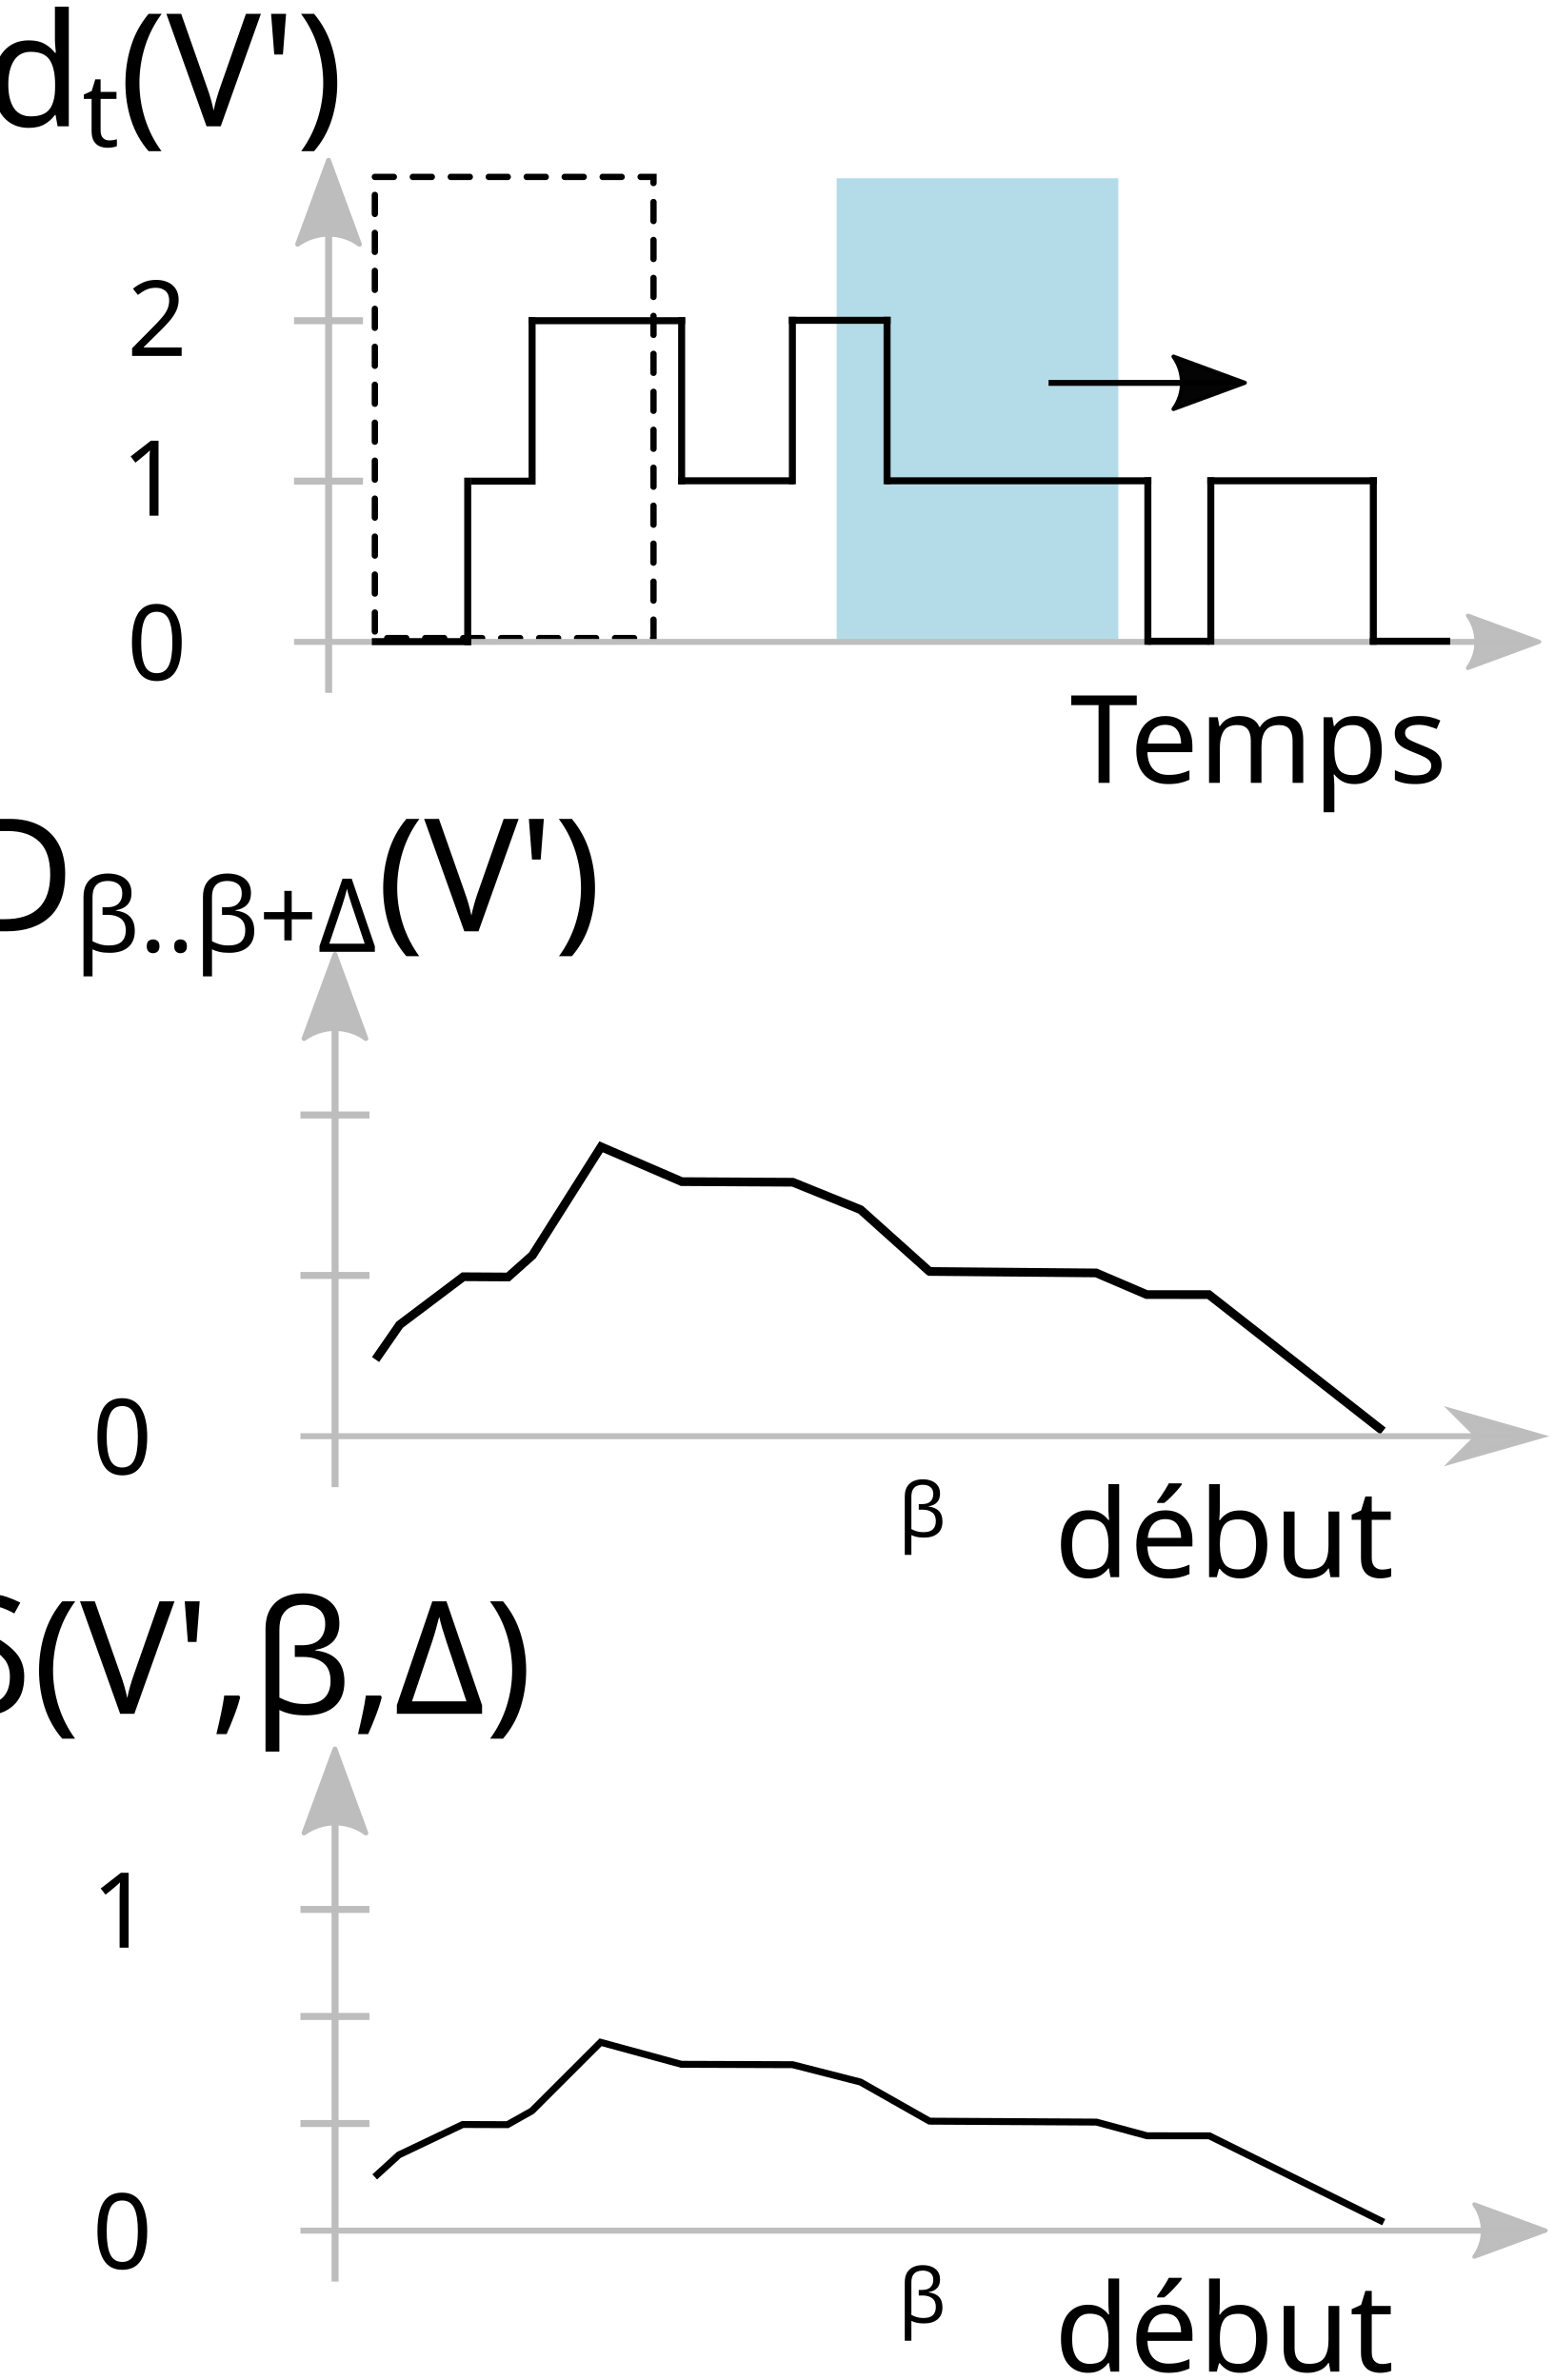
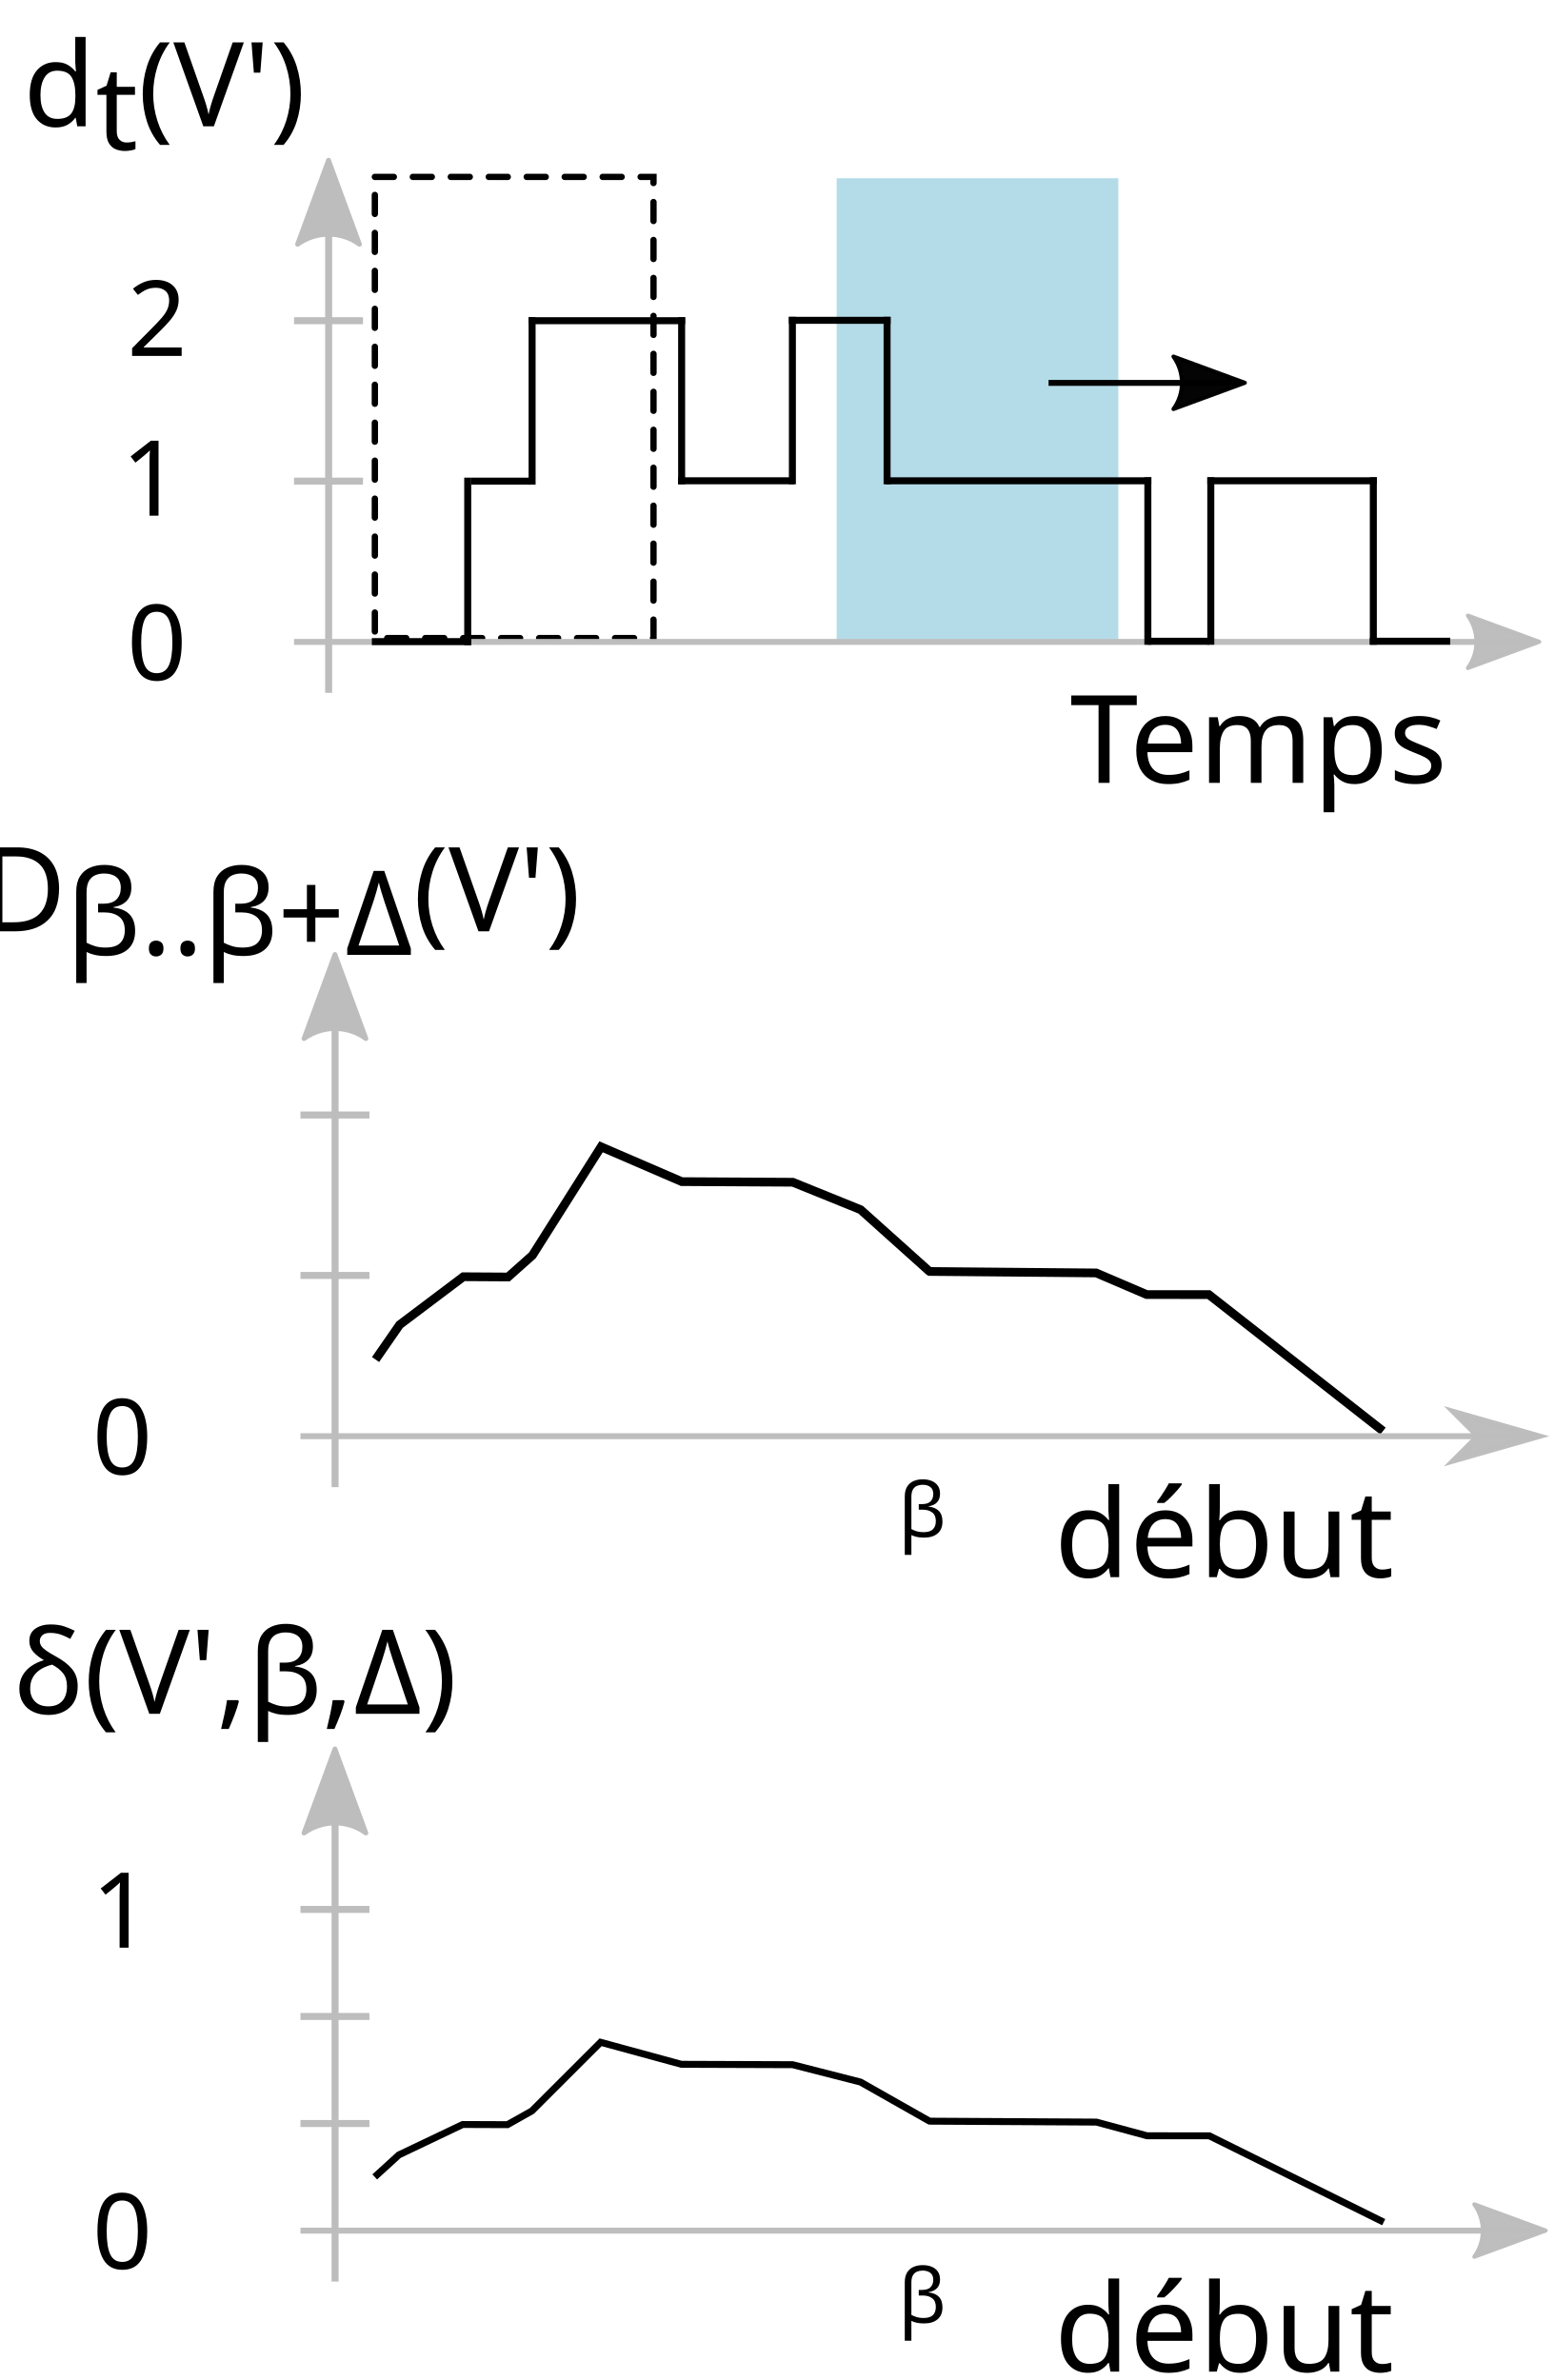
<svg xmlns="http://www.w3.org/2000/svg" width="233.193mm" height="357.145mm" viewBox="0 0 826.273 1265.475" id="svg2" version="1.1" style="enable-background:new">
  <defs id="defs4">
    <marker orient="auto" refY="0" refX="0" id="marker4873" style="overflow:visible">
      <path id="path4875" style="fill:#bdbdbd;fill-opacity:1;fill-rule:evenodd;stroke:#bdbdbd;stroke-width:0.625;stroke-linejoin:round;stroke-opacity:1" d="M 8.719,4.034 -2.207,0.016 8.719,-4.002 c -1.745,2.372 -1.735,5.617 -6e-7,8.035 z" transform="matrix(-1.1,0,0,-1.1,-1.1,0)" />
    </marker>
    <marker style="overflow:visible" id="marker4386" refX="0" refY="0" orient="auto">
      <path transform="matrix(-1.1,0,0,-1.1,-1.1,0)" d="M 8.719,4.034 -2.207,0.016 8.719,-4.002 c -1.745,2.372 -1.735,5.617 -6e-7,8.035 z" style="fill:#bdbdbd;fill-opacity:0.984;fill-rule:evenodd;stroke:#bdbdbd;stroke-width:0.625;stroke-linejoin:round;stroke-opacity:0.984" id="path4388" />
    </marker>
    <marker orient="auto" refY="0" refX="0" id="marker4697" style="overflow:visible">
      <path id="path4699" style="fill:#bdbdbd;fill-opacity:1;fill-rule:evenodd;stroke:#bdbdbd;stroke-width:0.625;stroke-linejoin:round;stroke-opacity:1" d="M 8.719,4.034 -2.207,0.016 8.719,-4.002 c -1.745,2.372 -1.735,5.617 -6e-7,8.035 z" transform="matrix(-1.1,0,0,-1.1,-1.1,0)" />
    </marker>
    <marker orient="auto" refY="0" refX="0" id="Arrow2Lend" style="overflow:visible">
      <path id="path5451" style="fill:#bdbdbd;fill-opacity:1;fill-rule:evenodd;stroke:#bdbdbd;stroke-width:0.625;stroke-linejoin:round;stroke-opacity:1" d="M 8.719,4.034 -2.207,0.016 8.719,-4.002 c -1.745,2.372 -1.735,5.617 -6e-7,8.035 z" transform="matrix(-1.1,0,0,-1.1,-1.1,0)" />
    </marker>
    <marker orient="auto" refY="0" refX="0" id="Arrow1Lend" style="overflow:visible">
      <path id="path4335" d="M 0,0 5,-5 -12.5,0 5,5 0,0 Z" style="fill:#bdbdbd;fill-opacity:0.984;fill-rule:evenodd;stroke:#bdbdbd;stroke-width:1pt;stroke-opacity:0.984" transform="matrix(-0.8,0,0,-0.8,-10,0)" />
    </marker>
    <filter style="color-interpolation-filters:sRGB" id="filter4211">
      <feColorMatrix values="0.21 0.72 0.072 0 0 0.21 0.72 0.072 0 0 0.21 0.72 0.072 0 0 0 0 0 1 0 " id="feColorMatrix4213" />
    </filter>
    <filter style="color-interpolation-filters:sRGB" id="filter4215">
      <feColorMatrix values="0.21 0.72 0.072 0 0 0.21 0.72 0.072 0 0 0.21 0.72 0.072 0 0 0 0 0 1 0 " id="feColorMatrix4217" />
    </filter>
    <filter style="color-interpolation-filters:sRGB" id="filter4219">
      <feColorMatrix values="0.21 0.72 0.072 0 0 0.21 0.72 0.072 0 0 0.21 0.72 0.072 0 0 0 0 0 1 0 " id="feColorMatrix4221" />
    </filter>
    <filter style="color-interpolation-filters:sRGB" id="filter4223">
      <feColorMatrix values="0.21 0.72 0.072 0 0 0.21 0.72 0.072 0 0 0.21 0.72 0.072 0 0 0 0 0 1 0 " id="feColorMatrix4225" />
    </filter>
    <filter style="color-interpolation-filters:sRGB" id="filter4227">
      <feColorMatrix values="0.21 0.72 0.072 0 0 0.21 0.72 0.072 0 0 0.21 0.72 0.072 0 0 0 0 0 1 0 " id="feColorMatrix4229" />
    </filter>
    <filter style="color-interpolation-filters:sRGB" id="filter4231">
      <feColorMatrix values="0.21 0.72 0.072 0 0 0.21 0.72 0.072 0 0 0.21 0.72 0.072 0 0 0 0 0 1 0 " id="feColorMatrix4233" />
    </filter>
    <filter style="color-interpolation-filters:sRGB" id="filter4235">
      <feColorMatrix values="0.21 0.72 0.072 0 0 0.21 0.72 0.072 0 0 0.21 0.72 0.072 0 0 0 0 0 1 0 " id="feColorMatrix4237" />
    </filter>
    <filter style="color-interpolation-filters:sRGB" id="filter4239">
      <feColorMatrix values="0.21 0.72 0.072 0 0 0.21 0.72 0.072 0 0 0.21 0.72 0.072 0 0 0 0 0 1 0 " id="feColorMatrix4241" />
    </filter>
    <filter style="color-interpolation-filters:sRGB" id="filter4243">
      <feColorMatrix values="0.21 0.72 0.072 0 0 0.21 0.72 0.072 0 0 0.21 0.72 0.072 0 0 0 0 0 1 0 " id="feColorMatrix4245" />
    </filter>
    <filter style="color-interpolation-filters:sRGB" id="filter4247">
      <feColorMatrix values="0.21 0.72 0.072 0 0 0.21 0.72 0.072 0 0 0.21 0.72 0.072 0 0 0 0 0 1 0 " id="feColorMatrix4249" />
    </filter>
    <filter style="color-interpolation-filters:sRGB" id="filter4251">
      <feColorMatrix values="0.21 0.72 0.072 0 0 0.21 0.72 0.072 0 0 0.21 0.72 0.072 0 0 0 0 0 1 0 " id="feColorMatrix4253" />
    </filter>
    <filter style="color-interpolation-filters:sRGB" id="filter4255">
      <feColorMatrix values="0.21 0.72 0.072 0 0 0.21 0.72 0.072 0 0 0.21 0.72 0.072 0 0 0 0 0 1 0 " id="feColorMatrix4257" />
    </filter>
    <filter style="color-interpolation-filters:sRGB" id="filter4259">
      <feColorMatrix values="0.21 0.72 0.072 0 0 0.21 0.72 0.072 0 0 0.21 0.72 0.072 0 0 0 0 0 1 0 " id="feColorMatrix4261" />
    </filter>
    <filter style="color-interpolation-filters:sRGB" id="filter4263">
      <feColorMatrix values="0.21 0.72 0.072 0 0 0.21 0.72 0.072 0 0 0.21 0.72 0.072 0 0 0 0 0 1 0 " id="feColorMatrix4265" />
    </filter>
    <filter style="color-interpolation-filters:sRGB" id="filter4267">
      <feColorMatrix values="0.21 0.72 0.072 0 0 0.21 0.72 0.072 0 0 0.21 0.72 0.072 0 0 0 0 0 1 0 " id="feColorMatrix4269" />
    </filter>
    <filter style="color-interpolation-filters:sRGB" id="filter4271">
      <feColorMatrix values="0.21 0.72 0.072 0 0 0.21 0.72 0.072 0 0 0.21 0.72 0.072 0 0 0 0 0 1 0 " id="feColorMatrix4273" />
    </filter>
    <filter style="color-interpolation-filters:sRGB" id="filter4275">
      <feColorMatrix values="0.21 0.72 0.072 0 0 0.21 0.72 0.072 0 0 0.21 0.72 0.072 0 0 0 0 0 1 0 " id="feColorMatrix4277" />
    </filter>
    <filter style="color-interpolation-filters:sRGB" id="filter4279">
      <feColorMatrix values="0.21 0.72 0.072 0 0 0.21 0.72 0.072 0 0 0.21 0.72 0.072 0 0 0 0 0 1 0 " id="feColorMatrix4281" />
    </filter>
    <filter style="color-interpolation-filters:sRGB" id="filter4283">
      <feColorMatrix values="0.21 0.72 0.072 0 0 0.21 0.72 0.072 0 0 0.21 0.72 0.072 0 0 0 0 0 1 0 " id="feColorMatrix4285" />
    </filter>
    <filter style="color-interpolation-filters:sRGB" id="filter4287">
      <feColorMatrix values="0.21 0.72 0.072 0 0 0.21 0.72 0.072 0 0 0.21 0.72 0.072 0 0 0 0 0 1 0 " id="feColorMatrix4289" />
    </filter>
    <filter style="color-interpolation-filters:sRGB" id="filter4291">
      <feColorMatrix values="0.21 0.72 0.072 0 0 0.21 0.72 0.072 0 0 0.21 0.72 0.072 0 0 0 0 0 1 0 " id="feColorMatrix4293" />
    </filter>
    <filter style="color-interpolation-filters:sRGB" id="filter4295">
      <feColorMatrix values="0.21 0.72 0.072 0 0 0.21 0.72 0.072 0 0 0.21 0.72 0.072 0 0 0 0 0 1 0 " id="feColorMatrix4297" />
    </filter>
    <filter style="color-interpolation-filters:sRGB" id="filter4299">
      <feColorMatrix values="0.21 0.72 0.072 0 0 0.21 0.72 0.072 0 0 0.21 0.72 0.072 0 0 0 0 0 1 0 " id="feColorMatrix4301" />
    </filter>
    <filter style="color-interpolation-filters:sRGB" id="filter4303">
      <feColorMatrix values="0.21 0.72 0.072 0 0 0.21 0.72 0.072 0 0 0.21 0.72 0.072 0 0 0 0 0 1 0 " id="feColorMatrix4305" />
    </filter>
    <filter style="color-interpolation-filters:sRGB" id="filter4307">
      <feColorMatrix values="0.21 0.72 0.072 0 0 0.21 0.72 0.072 0 0 0.21 0.72 0.072 0 0 0 0 0 1 0 " id="feColorMatrix4309" />
    </filter>
    <filter style="color-interpolation-filters:sRGB" id="filter4311">
      <feColorMatrix values="0.21 0.72 0.072 0 0 0.21 0.72 0.072 0 0 0.21 0.72 0.072 0 0 0 0 0 1 0 " id="feColorMatrix4313" />
    </filter>
    <filter style="color-interpolation-filters:sRGB" id="filter4315">
      <feColorMatrix values="0.21 0.72 0.072 0 0 0.21 0.72 0.072 0 0 0.21 0.72 0.072 0 0 0 0 0 1 0 " id="feColorMatrix4317" />
    </filter>
    <filter style="color-interpolation-filters:sRGB" id="filter4319">
      <feColorMatrix values="0.21 0.72 0.072 0 0 0.21 0.72 0.072 0 0 0.21 0.72 0.072 0 0 0 0 0 1 0 " id="feColorMatrix4321" />
    </filter>
    <filter style="color-interpolation-filters:sRGB" id="filter4323">
      <feColorMatrix values="0.21 0.72 0.072 0 0 0.21 0.72 0.072 0 0 0.21 0.72 0.072 0 0 0 0 0 1 0 " id="feColorMatrix4325" />
    </filter>
    <filter style="color-interpolation-filters:sRGB" id="filter4327">
      <feColorMatrix values="0.21 0.72 0.072 0 0 0.21 0.72 0.072 0 0 0.21 0.72 0.072 0 0 0 0 0 1 0 " id="feColorMatrix4329" />
    </filter>
    <filter style="color-interpolation-filters:sRGB" id="filter4331">
      <feColorMatrix values="0.21 0.72 0.072 0 0 0.21 0.72 0.072 0 0 0.21 0.72 0.072 0 0 0 0 0 1 0 " id="feColorMatrix4333" />
    </filter>
    <filter style="color-interpolation-filters:sRGB" id="filter4335">
      <feColorMatrix values="0.21 0.72 0.072 0 0 0.21 0.72 0.072 0 0 0.21 0.72 0.072 0 0 0 0 0 1 0 " id="feColorMatrix4337" />
    </filter>
    <filter style="color-interpolation-filters:sRGB" id="filter4339">
      <feColorMatrix values="0.21 0.72 0.072 0 0 0.21 0.72 0.072 0 0 0.21 0.72 0.072 0 0 0 0 0 1 0 " id="feColorMatrix4341" />
    </filter>
    <filter style="color-interpolation-filters:sRGB" id="filter4343">
      <feColorMatrix values="0.21 0.72 0.072 0 0 0.21 0.72 0.072 0 0 0.21 0.72 0.072 0 0 0 0 0 1 0 " id="feColorMatrix4345" />
    </filter>
    <filter style="color-interpolation-filters:sRGB" id="filter4347">
      <feColorMatrix values="0.21 0.72 0.072 0 0 0.21 0.72 0.072 0 0 0.21 0.72 0.072 0 0 0 0 0 1 0 " id="feColorMatrix4349" />
    </filter>
    <filter style="color-interpolation-filters:sRGB" id="filter4351">
      <feColorMatrix values="0.21 0.72 0.072 0 0 0.21 0.72 0.072 0 0 0.21 0.72 0.072 0 0 0 0 0 1 0 " id="feColorMatrix4353" />
    </filter>
    <marker orient="auto" refY="0" refX="0" id="marker4463-3" style="overflow:visible">
      <path id="path4228-6" style="fill:#bdbdbd;fill-opacity:0.984;fill-rule:evenodd;stroke:#bdbdbd;stroke-width:0.625;stroke-linejoin:round;stroke-opacity:0.984" d="M 8.719,4.034 -2.207,0.016 8.719,-4.002 c -1.745,2.372 -1.735,5.617 -6e-7,8.035 z" transform="matrix(-1.1,0,0,-1.1,-1.1,0)" />
    </marker>
    <marker style="overflow:visible" id="marker4386-7" refX="0" refY="0" orient="auto">
      <path transform="matrix(-1.1,0,0,-1.1,-1.1,0)" d="M 8.719,4.034 -2.207,0.016 8.719,-4.002 c -1.745,2.372 -1.735,5.617 -6e-7,8.035 z" style="fill:#bdbdbd;fill-opacity:0.984;fill-rule:evenodd;stroke:#bdbdbd;stroke-width:0.625;stroke-linejoin:round;stroke-opacity:0.984" id="path4388-5" />
    </marker>
    <marker style="overflow:visible" id="marker4386-9" refX="0" refY="0" orient="auto">
      <path transform="matrix(-1.1,0,0,-1.1,-1.1,0)" d="M 8.719,4.034 -2.207,0.016 8.719,-4.002 c -1.745,2.372 -1.735,5.617 -6e-7,8.035 z" style="fill:#000000;fill-opacity:0.984;fill-rule:evenodd;stroke:#000000;stroke-width:0.625;stroke-linejoin:round;stroke-opacity:0.984" id="path4388-3" />
    </marker>
    <marker style="overflow:visible" id="marker4386-7-7" refX="0" refY="0" orient="auto">
      <path transform="matrix(-1.1,0,0,-1.1,-1.1,0)" d="M 8.719,4.034 -2.207,0.016 8.719,-4.002 c -1.745,2.372 -1.735,5.617 -6e-7,8.035 z" style="fill:#bdbdbd;fill-opacity:0.984;fill-rule:evenodd;stroke:#bdbdbd;stroke-width:0.625;stroke-linejoin:round;stroke-opacity:0.984" id="path4388-5-8" />
    </marker>
  </defs>
  <g id="layer1" transform="translate(-276.7334,262.0661)">
    <text xml:space="preserve" style="font-style:normal;font-weight:normal;font-size:83.72px;line-height:125%;font-family:Sans;text-align:center;letter-spacing:0px;word-spacing:0px;text-anchor:middle;fill:#000000;fill-opacity:1;stroke:none;stroke-width:1px;stroke-linecap:butt;stroke-linejoin:miter;stroke-opacity:1" x="418.565" y="-194.915" id="text4814">
-       <tspan id="tspan4816" x="418.565" y="-194.915">d<tspan style="font-size:54.418px;baseline-shift:sub" id="tspan4818">t</tspan>(V')</tspan>
+       <tspan id="tspan4816" x="418.565" y="-194.915" style="font-size:62.5px">d<tspan style="font-size:62.5px;baseline-shift:sub" id="tspan4818">t</tspan>(V')</tspan>
    </text>
    <rect y="-167.29" x="721.477" height="245.222" width="149.746" id="rect5992-3-9" style="opacity:1;fill:#0088b1;fill-opacity:0.295;stroke:none;stroke-width:3.364;stroke-linecap:round;stroke-linejoin:miter;stroke-miterlimit:4;stroke-dasharray:10.092, 10.092;stroke-dashoffset:0;stroke-opacity:1;enable-background:new" />
    <g id="g4360" transform="translate(-59.91798,-40.23002)">
      <rect style="opacity:1;fill:none;fill-opacity:0.295;stroke:#000000;stroke-width:3.364;stroke-linecap:round;stroke-linejoin:miter;stroke-miterlimit:4;stroke-dasharray:10.092, 10.092;stroke-dashoffset:0;stroke-opacity:1;enable-background:new" id="rect5992-36" width="148.118" height="245.222" x="535.916" y="-127.774" />
    </g>
    <path style="fill:none;fill-rule:evenodd;stroke:#bdbdbd;stroke-width:3.155;stroke-linecap:butt;stroke-linejoin:miter;stroke-miterlimit:4;stroke-dasharray:none;stroke-opacity:0.984;marker-end:url(#marker4386)" d="m 433.028,79.243 657.74,0" id="path4136-0-3-1" />
    <text xml:space="preserve" style="font-style:normal;font-weight:normal;font-size:83.72px;line-height:125%;font-family:Sans;text-align:center;letter-spacing:0px;word-spacing:0px;text-anchor:middle;fill:#000000;fill-opacity:1;stroke:none;stroke-width:1px;stroke-linecap:butt;stroke-linejoin:miter;stroke-opacity:1" x="1000.201" y="154.192" id="text4608-2">
      <tspan id="tspan4610-9" x="1000.201" y="154.192" style="font-size:65.116px;fill:#000000;fill-opacity:1">Temps</tspan>
    </text>
    <text id="text4918" y="12.114" x="411.573" style="font-style:normal;font-weight:normal;font-size:83.72px;line-height:125%;font-family:Sans;text-align:center;letter-spacing:0px;word-spacing:0px;text-anchor:middle;fill:#000000;fill-opacity:1;stroke:none;stroke-width:1px;stroke-linecap:butt;stroke-linejoin:miter;stroke-opacity:1" xml:space="preserve">
      <tspan style="font-style:normal;font-variant:normal;font-weight:normal;font-stretch:normal;font-size:55.813px;font-family:Aerial;-inkscape-font-specification:Aerial" y="12.114" x="411.573" id="tspan4920">1</tspan>
    </text>
    <text id="text4918-8" y="-72.833" x="414.666" style="font-style:normal;font-weight:normal;font-size:83.72px;line-height:125%;font-family:Sans;text-align:center;letter-spacing:0px;word-spacing:0px;text-anchor:middle;fill:#000000;fill-opacity:1;stroke:none;stroke-width:1px;stroke-linecap:butt;stroke-linejoin:miter;stroke-opacity:1;enable-background:new" xml:space="preserve">
      <tspan style="font-style:normal;font-variant:normal;font-weight:normal;font-stretch:normal;font-size:55.813px;font-family:Aerial;-inkscape-font-specification:Aerial" y="-72.833" x="414.666" id="tspan4920-1">2</tspan>
    </text>
    <text id="text4918-89" y="99.504" x="414.53" style="font-style:normal;font-weight:normal;font-size:83.72px;line-height:125%;font-family:Sans;text-align:center;letter-spacing:0px;word-spacing:0px;text-anchor:middle;fill:#000000;fill-opacity:1;stroke:none;stroke-width:1px;stroke-linecap:butt;stroke-linejoin:miter;stroke-opacity:1;enable-background:new" xml:space="preserve">
      <tspan style="font-style:normal;font-variant:normal;font-weight:normal;font-stretch:normal;font-size:55.813px;font-family:Aerial;-inkscape-font-specification:Aerial" y="99.504" x="414.53" id="tspan4920-3">0</tspan>
    </text>
    <path style="fill:none;fill-rule:evenodd;stroke:#bdbdbd;stroke-width:3.721;stroke-linecap:butt;stroke-linejoin:miter;stroke-miterlimit:4;stroke-dasharray:none;stroke-opacity:1;marker-end:url(#marker4697)" d="m 451.434,106.33 0,-278.281" id="path4364" />
    <g id="g5124" transform="matrix(3.720892,0,0,3.720892,-548.2316,-454.3976)">
      <path id="path4426" d="m 274.834,143.374 14.196,0" style="fill:none;fill-rule:evenodd;stroke:#000000;stroke-width:1px;stroke-linecap:butt;stroke-linejoin:miter;stroke-opacity:1" />
      <path id="path4426-3" d="m 288.531,119.945 0,23.929" style="fill:none;fill-rule:evenodd;stroke:#000000;stroke-width:1px;stroke-linecap:butt;stroke-linejoin:miter;stroke-opacity:1;enable-background:new" />
      <path id="path4426-6" d="m 289.031,120.445 8.482,0" style="fill:none;fill-rule:evenodd;stroke:#000000;stroke-width:1px;stroke-linecap:butt;stroke-linejoin:miter;stroke-opacity:1;enable-background:new" />
      <path id="path4426-35" d="m 318.592,120.392 16.611,0" style="fill:none;fill-rule:evenodd;stroke:#000000;stroke-width:1px;stroke-linecap:butt;stroke-linejoin:miter;stroke-opacity:1;enable-background:new" />
      <path id="path4426-35-6" d="m 385.665,143.323 8.794,0" style="fill:none;fill-rule:evenodd;stroke:#000000;stroke-width:1px;stroke-linecap:butt;stroke-linejoin:miter;stroke-opacity:1;enable-background:new" />
      <path id="path4426-35-2" d="m 297.236,97.517 22.356,0" style="fill:none;fill-rule:evenodd;stroke:#000000;stroke-width:1px;stroke-linecap:butt;stroke-linejoin:miter;stroke-opacity:1;enable-background:new" />
      <path id="path4426-35-7" d="m 394.191,120.392 24.219,0" style="fill:none;fill-rule:evenodd;stroke:#000000;stroke-width:1;stroke-linecap:butt;stroke-linejoin:miter;stroke-miterlimit:4;stroke-dasharray:none;stroke-opacity:1;enable-background:new" />
      <path id="path4426-3-0" d="m 319.092,97.017 0,23.875" style="fill:none;fill-rule:evenodd;stroke:#000000;stroke-width:1px;stroke-linecap:butt;stroke-linejoin:miter;stroke-opacity:1;enable-background:new" />
      <path id="path4426-35-2-3" d="m 334.415,97.463 14.528,0" style="fill:none;fill-rule:evenodd;stroke:#000000;stroke-width:1px;stroke-linecap:butt;stroke-linejoin:miter;stroke-opacity:1;enable-background:new" />
      <path id="path4426-35-6-0" d="m 348.235,120.394 37.962,0" style="fill:none;fill-rule:evenodd;stroke:#000000;stroke-width:1px;stroke-linecap:butt;stroke-linejoin:miter;stroke-opacity:1;enable-background:new" />
      <path id="path4426-3-2" d="m 297.729,97.017 0,23.929" style="fill:none;fill-rule:evenodd;stroke:#000000;stroke-width:1px;stroke-linecap:butt;stroke-linejoin:miter;stroke-opacity:1;enable-background:new" />
      <path id="path4426-3-2-6" d="m 334.915,96.963 0,23.929" style="fill:none;fill-rule:evenodd;stroke:#000000;stroke-width:1px;stroke-linecap:butt;stroke-linejoin:miter;stroke-opacity:1;enable-background:new" />
      <path id="path4426-3-2-6-8" d="m 348.443,96.963 0,23.929" style="fill:none;fill-rule:evenodd;stroke:#000000;stroke-width:1px;stroke-linecap:butt;stroke-linejoin:miter;stroke-opacity:1;enable-background:new" />
      <path id="path4426-3-7" d="m 385.697,119.894 0,23.929" style="fill:none;fill-rule:evenodd;stroke:#000000;stroke-width:1px;stroke-linecap:butt;stroke-linejoin:miter;stroke-opacity:1;enable-background:new" />
      <path id="path4426-3-7-9" d="m 394.691,119.892 0,23.929" style="fill:none;fill-rule:evenodd;stroke:#000000;stroke-width:1px;stroke-linecap:butt;stroke-linejoin:miter;stroke-opacity:1;enable-background:new" />
      <path id="path4426-3-7-2" d="m 417.91,119.892 0,23.929" style="fill:none;fill-rule:evenodd;stroke:#000000;stroke-width:1px;stroke-linecap:butt;stroke-linejoin:miter;stroke-opacity:1;enable-background:new" />
      <path id="path4426-8" d="m 417.41,143.32 11.482,0" style="fill:none;fill-rule:evenodd;stroke:#000000;stroke-width:1px;stroke-linecap:butt;stroke-linejoin:miter;stroke-opacity:1;enable-background:new" />
    </g>
    <path style="fill:none;fill-rule:evenodd;stroke:#bdbdbd;stroke-width:3.721px;stroke-linecap:butt;stroke-linejoin:miter;stroke-opacity:1" d="m 433.036,-6.234 36.665,0" id="path5122" />
    <path style="fill:none;fill-rule:evenodd;stroke:#bdbdbd;stroke-width:3.721px;stroke-linecap:butt;stroke-linejoin:miter;stroke-opacity:1;enable-background:new" d="m 433.036,-91.548 36.665,0" id="path5122-6" />
    <path style="fill:none;fill-rule:evenodd;stroke:#000000;stroke-width:3.155;stroke-linecap:butt;stroke-linejoin:miter;stroke-miterlimit:4;stroke-dasharray:none;stroke-opacity:0.984;marker-end:url(#marker4386-9);enable-background:new" d="m 834.127,-58.474 100.136,0" id="path4136-0-3-1-1" />
    <path id="path5176" d="m 476.363,460.817 12.821,-18.499 33.868,-25.531 23.771,0.139 12.957,-11.547 36.472,-57.666 42.878,18.505 59.021,0.324 36.044,14.588 36.402,32.641 0.318,0.215 88.527,0.784 26.848,11.497 33.022,0.022 92.592,72.551" style="fill:none;fill-rule:evenodd;stroke:#000000;stroke-width:4.634;stroke-linecap:butt;stroke-linejoin:miter;stroke-miterlimit:4;stroke-dasharray:none;stroke-opacity:1" />
    <path id="path5176-3" d="m 475.933,895.422 12.841,-11.708 33.92,-16.159 23.807,0.088 12.977,-7.308 36.527,-36.497 42.943,11.712 59.11,0.205 36.098,9.233 36.457,20.659 0.319,0.136 88.661,0.496 26.889,7.277 33.072,0.014 92.732,45.918" style="fill:none;fill-rule:evenodd;stroke:#000000;stroke-width:3.689;stroke-linecap:butt;stroke-linejoin:miter;stroke-miterlimit:4;stroke-dasharray:none;stroke-opacity:1;enable-background:new" />
    <text xml:space="preserve" style="font-style:normal;font-weight:normal;font-size:83.72px;line-height:125%;font-family:Sans;text-align:center;letter-spacing:0px;word-spacing:0px;text-anchor:middle;fill:#000000;fill-opacity:1;stroke:none;stroke-width:1px;stroke-linecap:butt;stroke-linejoin:miter;stroke-opacity:1;enable-background:new" x="480.298" y="233.128" id="text4814-7">
-       <tspan id="tspan4816-3" x="480.298" y="233.128">D<tspan style="font-size:65%;baseline-shift:sub" id="tspan4345">β..β+Δ</tspan>(V')</tspan>
+       <tspan id="tspan4816-3" x="480.298" y="233.128" style="font-size:62.5px">D<tspan style="font-size:62.5px;baseline-shift:sub" id="tspan4345">β..β+Δ</tspan>(V')</tspan>
    </text>
    <g id="g4741" transform="translate(38.58978,0)">
      <path id="path4136-0-3-1-3-4" d="m 397.858,501.58 657.741,0" style="fill:none;fill-rule:evenodd;stroke:#bdbdbd;stroke-width:3.155;stroke-linecap:butt;stroke-linejoin:miter;stroke-miterlimit:4;stroke-dasharray:none;stroke-opacity:0.984;enable-background:new;marker-end:url(#Arrow1Lend)" />
      <text id="text4608-2-5-5" y="576.529" x="965.031" style="font-style:normal;font-weight:normal;font-size:83.72px;line-height:125%;font-family:Sans;text-align:center;letter-spacing:0px;word-spacing:0px;text-anchor:middle;fill:#000000;fill-opacity:1;stroke:none;stroke-width:1px;stroke-linecap:butt;stroke-linejoin:miter;stroke-opacity:1;enable-background:new" xml:space="preserve">
        <tspan style="font-size:65.116px;fill:#000000;fill-opacity:1" y="576.529" x="965.031" id="tspan4610-9-6-0">début</tspan>
      </text>
      <text xml:space="preserve" style="font-style:normal;font-weight:normal;font-size:83.72px;line-height:125%;font-family:Sans;text-align:center;letter-spacing:0px;word-spacing:0px;text-anchor:middle;fill:#000000;fill-opacity:1;stroke:none;stroke-width:1px;stroke-linecap:butt;stroke-linejoin:miter;stroke-opacity:1;enable-background:new" x="379.36" y="521.841" id="text4918-89-7-3">
        <tspan id="tspan4920-3-0-6" x="379.36" y="521.841" style="font-style:normal;font-variant:normal;font-weight:normal;font-stretch:normal;font-size:55.813px;font-family:Aerial;-inkscape-font-specification:Aerial">0</tspan>
      </text>
      <path id="path4364-9-1" d="m 416.265,528.667 0,-278.281" style="fill:none;fill-rule:evenodd;stroke:#bdbdbd;stroke-width:3.721;stroke-linecap:butt;stroke-linejoin:miter;stroke-miterlimit:4;stroke-dasharray:none;stroke-opacity:1;marker-end:url(#Arrow2Lend);enable-background:new" />
      <path id="path5122-1-2" d="m 397.866,416.103 36.665,0" style="fill:none;fill-rule:evenodd;stroke:#bdbdbd;stroke-width:3.721px;stroke-linecap:butt;stroke-linejoin:miter;stroke-opacity:1;enable-background:new" />
      <path id="path5122-6-2-0" d="m 397.866,330.788 36.665,0" style="fill:none;fill-rule:evenodd;stroke:#bdbdbd;stroke-width:3.721px;stroke-linecap:butt;stroke-linejoin:miter;stroke-opacity:1;enable-background:new" />
      <text id="text5119" y="555.094" x="715.694" style="font-style:normal;font-weight:normal;font-size:40px;line-height:125%;font-family:Sans;letter-spacing:0px;word-spacing:0px;fill:#000000;fill-opacity:1;stroke:none;stroke-width:1px;stroke-linecap:butt;stroke-linejoin:miter;stroke-opacity:1" xml:space="preserve">
        <tspan y="555.094" x="715.694" id="tspan5121">β</tspan>
      </text>
    </g>
    <text xml:space="preserve" style="font-style:normal;font-weight:normal;font-size:83.72px;line-height:125%;font-family:Sans;text-align:center;letter-spacing:0px;word-spacing:0px;text-anchor:middle;fill:#000000;fill-opacity:1;stroke:none;stroke-width:1px;stroke-linecap:butt;stroke-linejoin:miter;stroke-opacity:1;enable-background:new" x="456.097" y="649.165" id="text4814-7-6">
-       <tspan id="tspan4816-3-3" x="456.097" y="649.165">δ(V',β,Δ)</tspan>
+       <tspan id="tspan4816-3-3" x="456.097" y="649.165" style="font-size:62.5px">δ(V',β,Δ)</tspan>
    </text>
    <g id="g4684">
      <path id="path4136-0-3-1-3" d="m 436.448,923.994 657.74,0" style="fill:none;fill-rule:evenodd;stroke:#bdbdbd;stroke-width:3.155;stroke-linecap:butt;stroke-linejoin:miter;stroke-miterlimit:4;stroke-dasharray:none;stroke-opacity:0.984;enable-background:new;marker-end:url(#marker4463-3)" />
      <text id="text4608-2-5" y="998.943" x="1003.621" style="font-style:normal;font-weight:normal;font-size:83.72px;line-height:125%;font-family:Sans;text-align:center;letter-spacing:0px;word-spacing:0px;text-anchor:middle;fill:#000000;fill-opacity:1;stroke:none;stroke-width:1px;stroke-linecap:butt;stroke-linejoin:miter;stroke-opacity:1;enable-background:new" xml:space="preserve">
        <tspan style="font-size:65.116px;fill:#000000;fill-opacity:1" y="998.943" x="1003.621" id="tspan4610-9-6">début</tspan>
      </text>
      <text xml:space="preserve" style="font-style:normal;font-weight:normal;font-size:83.72px;line-height:125%;font-family:Sans;text-align:center;letter-spacing:0px;word-spacing:0px;text-anchor:middle;fill:#000000;fill-opacity:1;stroke:none;stroke-width:1px;stroke-linecap:butt;stroke-linejoin:miter;stroke-opacity:1;enable-background:new" x="417.95" y="944.255" id="text4918-89-7">
        <tspan id="tspan4920-3-0" x="417.95" y="944.255" style="font-style:normal;font-variant:normal;font-weight:normal;font-stretch:normal;font-size:55.813px;font-family:Aerial;-inkscape-font-specification:Aerial">0</tspan>
      </text>
      <path id="path4364-9" d="m 454.854,951.081 0,-278.281" style="fill:none;fill-rule:evenodd;stroke:#bdbdbd;stroke-width:3.721;stroke-linecap:butt;stroke-linejoin:miter;stroke-miterlimit:4;stroke-dasharray:none;stroke-opacity:1;enable-background:new;marker-end:url(#marker4873)" />
      <path id="path5122-1" d="m 436.456,867.026 36.665,0" style="fill:none;fill-rule:evenodd;stroke:#bdbdbd;stroke-width:3.721px;stroke-linecap:butt;stroke-linejoin:miter;stroke-opacity:1;enable-background:new;marker-end:" />
      <path id="path5122-6-2" d="m 436.456,753.202 36.665,0" style="fill:none;fill-rule:evenodd;stroke:#bdbdbd;stroke-width:3.721px;stroke-linecap:butt;stroke-linejoin:miter;stroke-opacity:1;enable-background:new;marker-end:" />
      <text id="text5115" y="972.925" x="754.283" style="font-style:normal;font-weight:normal;font-size:40px;line-height:125%;font-family:Sans;letter-spacing:0px;word-spacing:0px;fill:#000000;fill-opacity:1;stroke:none;stroke-width:1px;stroke-linecap:butt;stroke-linejoin:miter;stroke-opacity:1" xml:space="preserve">
        <tspan y="972.925" x="754.283" id="tspan5117">β</tspan>
      </text>
      <path id="path5122-1-5" d="m 436.456,810.114 36.665,0" style="fill:none;fill-rule:evenodd;stroke:#bdbdbd;stroke-width:3.721px;stroke-linecap:butt;stroke-linejoin:miter;stroke-opacity:1;enable-background:new;marker-end:" />
      <text xml:space="preserve" style="font-style:normal;font-weight:normal;font-size:83.72px;line-height:125%;font-family:Sans;text-align:center;letter-spacing:0px;word-spacing:0px;text-anchor:middle;fill:#000000;fill-opacity:1;stroke:none;stroke-width:1px;stroke-linecap:butt;stroke-linejoin:miter;stroke-opacity:1;enable-background:new" x="417.446" y="773.547" id="text4918-87">
        <tspan id="tspan4920-0" x="417.446" y="773.547" style="font-style:normal;font-variant:normal;font-weight:normal;font-stretch:normal;font-size:55.813px;font-family:Aerial;-inkscape-font-specification:Aerial">1</tspan>
      </text>
    </g>
  </g>
</svg>
